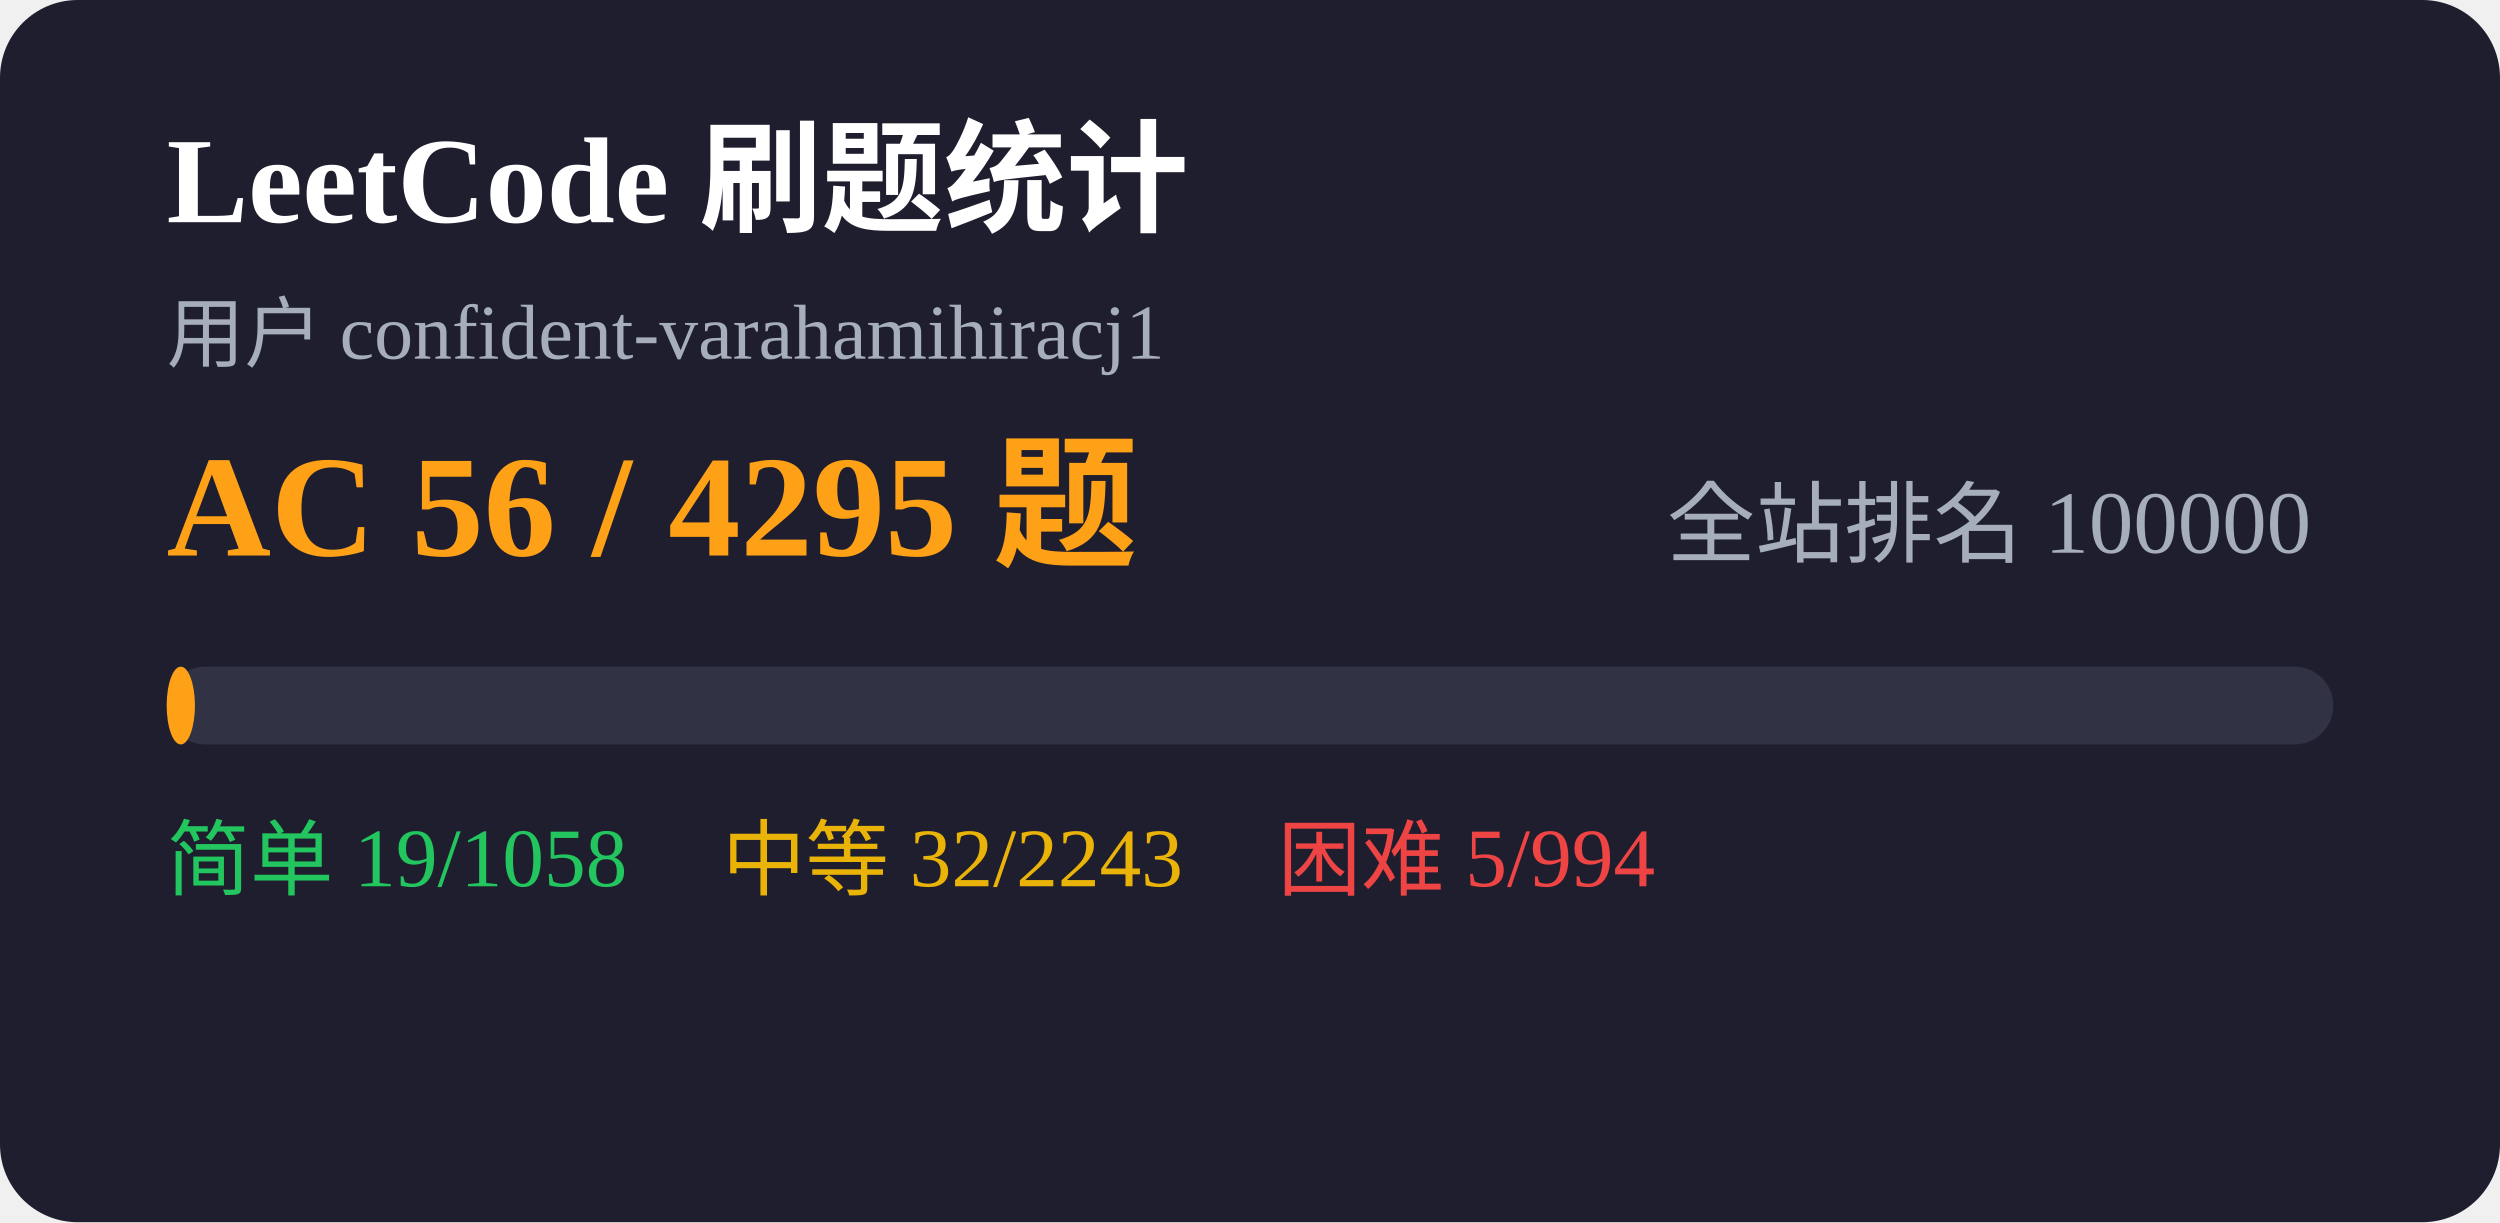
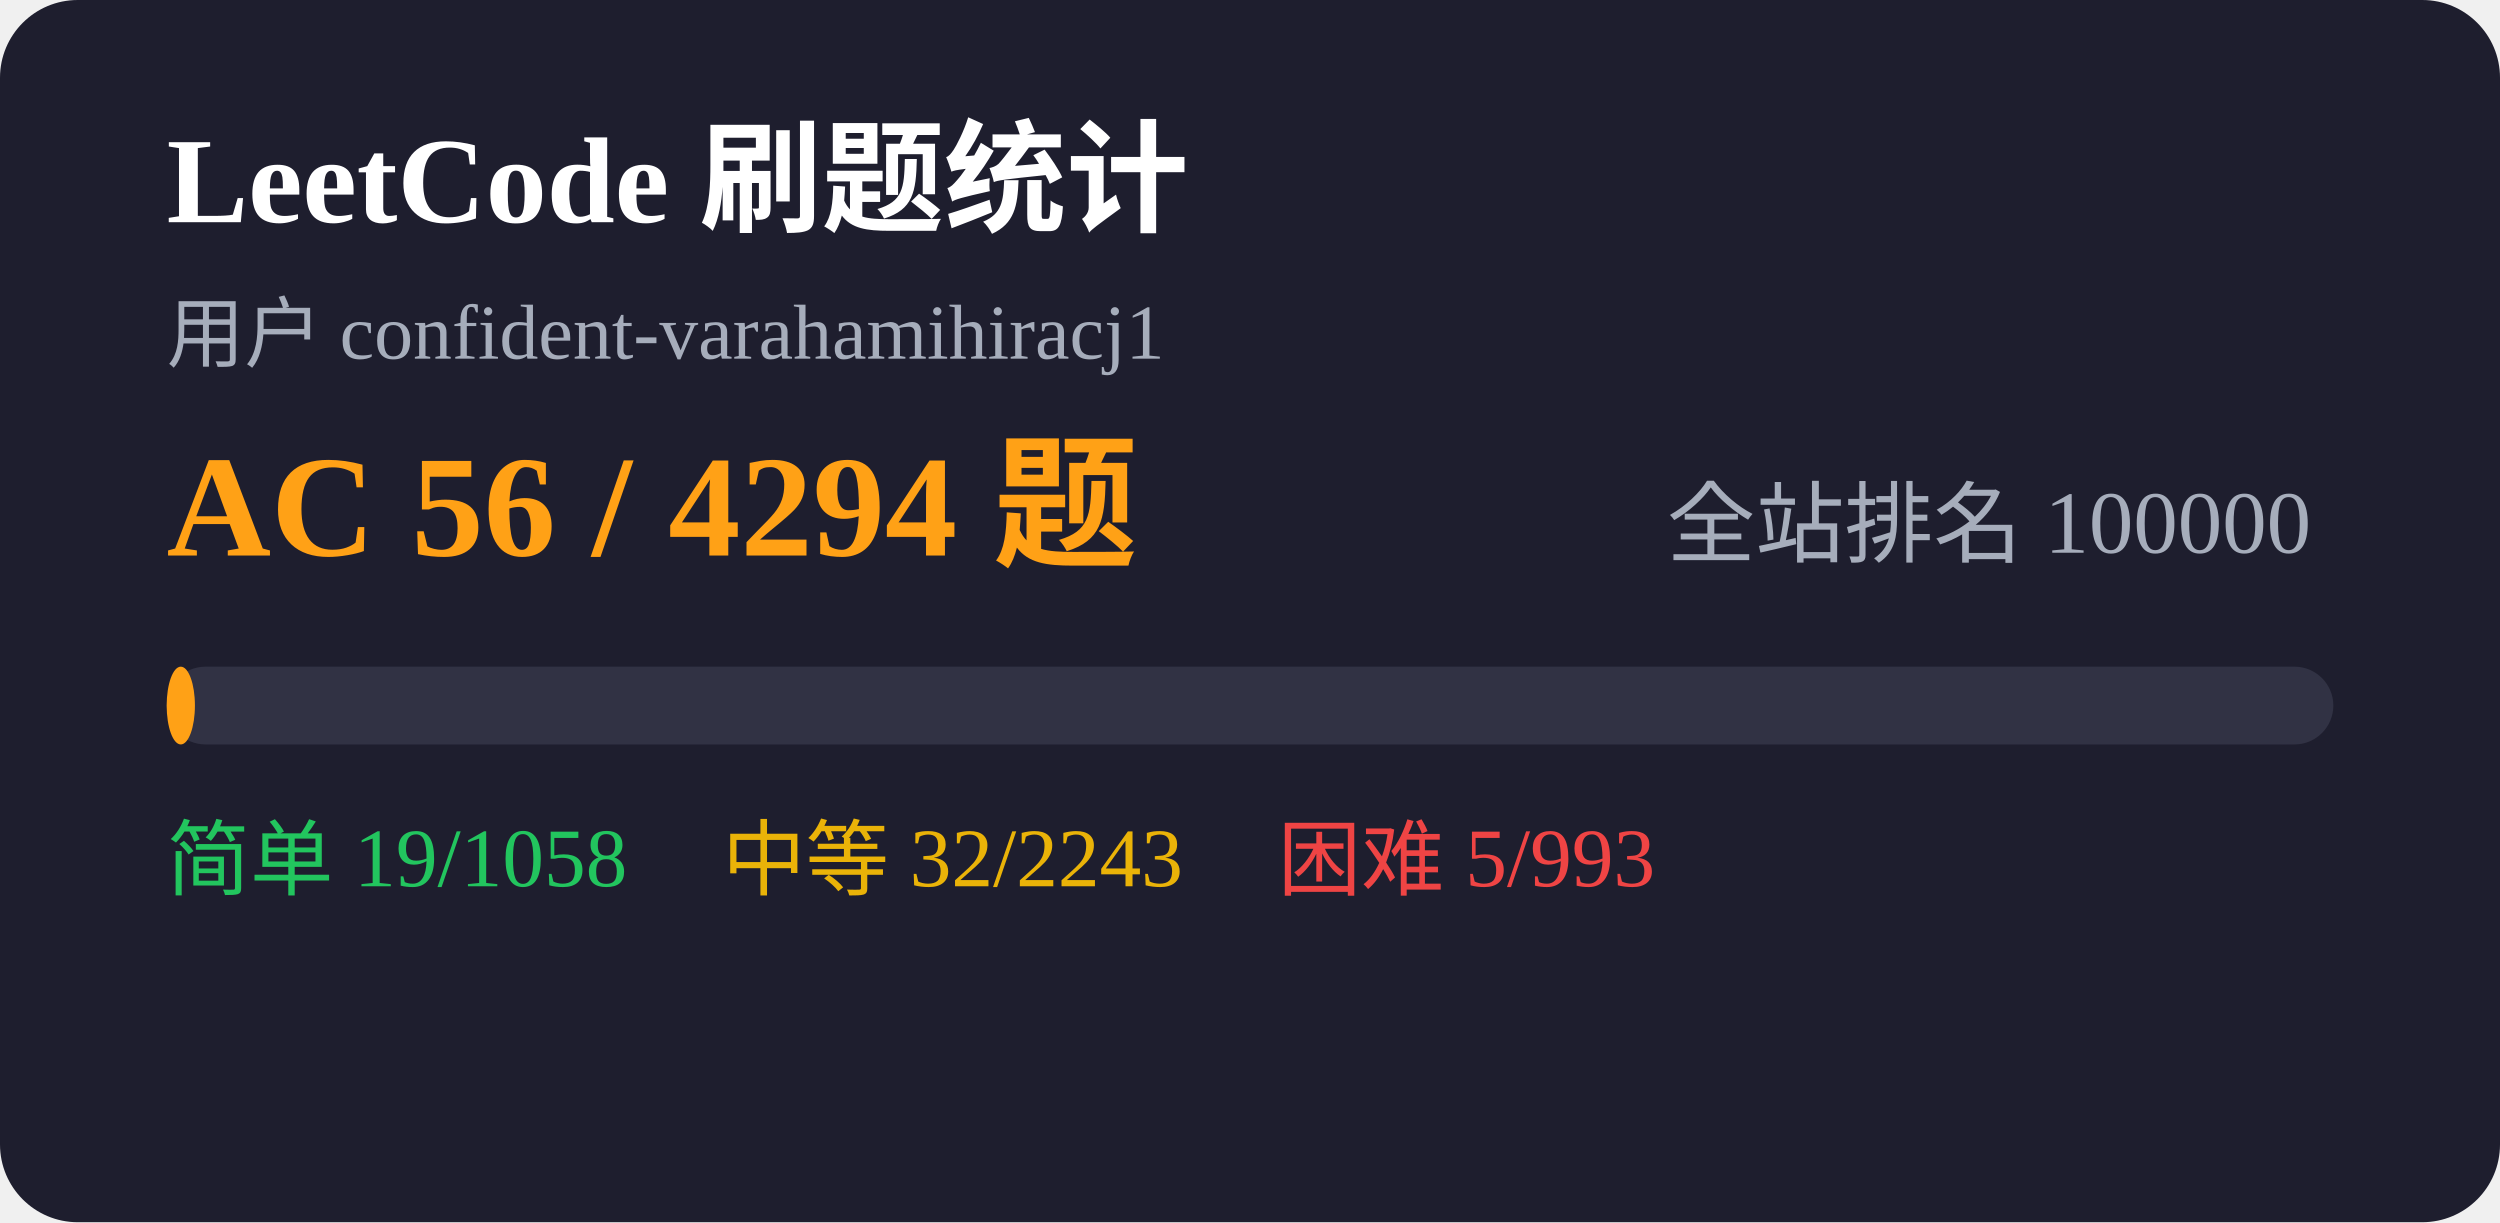
<svg xmlns="http://www.w3.org/2000/svg" width="450" height="220">
  <rect width="450" height="220" fill="#1E1E2E" rx="14" ry="14" />
  <text x="30" y="40" font-size="22" font-weight="bold" fill="#FFFFFF">LeetCode 刷题统计</text>
  <text x="30" y="65" font-size="14" fill="#A6ADBB">用户 confident-varahamihiracj1</text>
  <text x="30" y="100" font-size="26" font-weight="bold" fill="#FFA116">
-     AC 56 / 4295 题
+     AC 56 / 4294 题
  </text>
  <text x="300" y="100" font-size="16" fill="#A6ADBB">
    全站排名 100000
  </text>
  <rect x="30" y="120" width="390" height="14" fill="#313244" rx="7" />
-   <rect x="30" y="120" width="5.085" height="14" fill="#FFA116" rx="7" />
+   <rect x="30" y="120" width="5.086" height="14" fill="#FFA116" rx="7" />
  <text x="30" y="160" font-size="15" fill="#22C55E">简单 19/1058</text>
  <text x="130" y="160" font-size="15" fill="#EAB308">中等 32/2243</text>
-   <text x="230" y="160" font-size="15" fill="#EF4444">困难 5/994</text>
+   <text x="230" y="160" font-size="15" fill="#EF4444">困难 5/993</text>
</svg>
